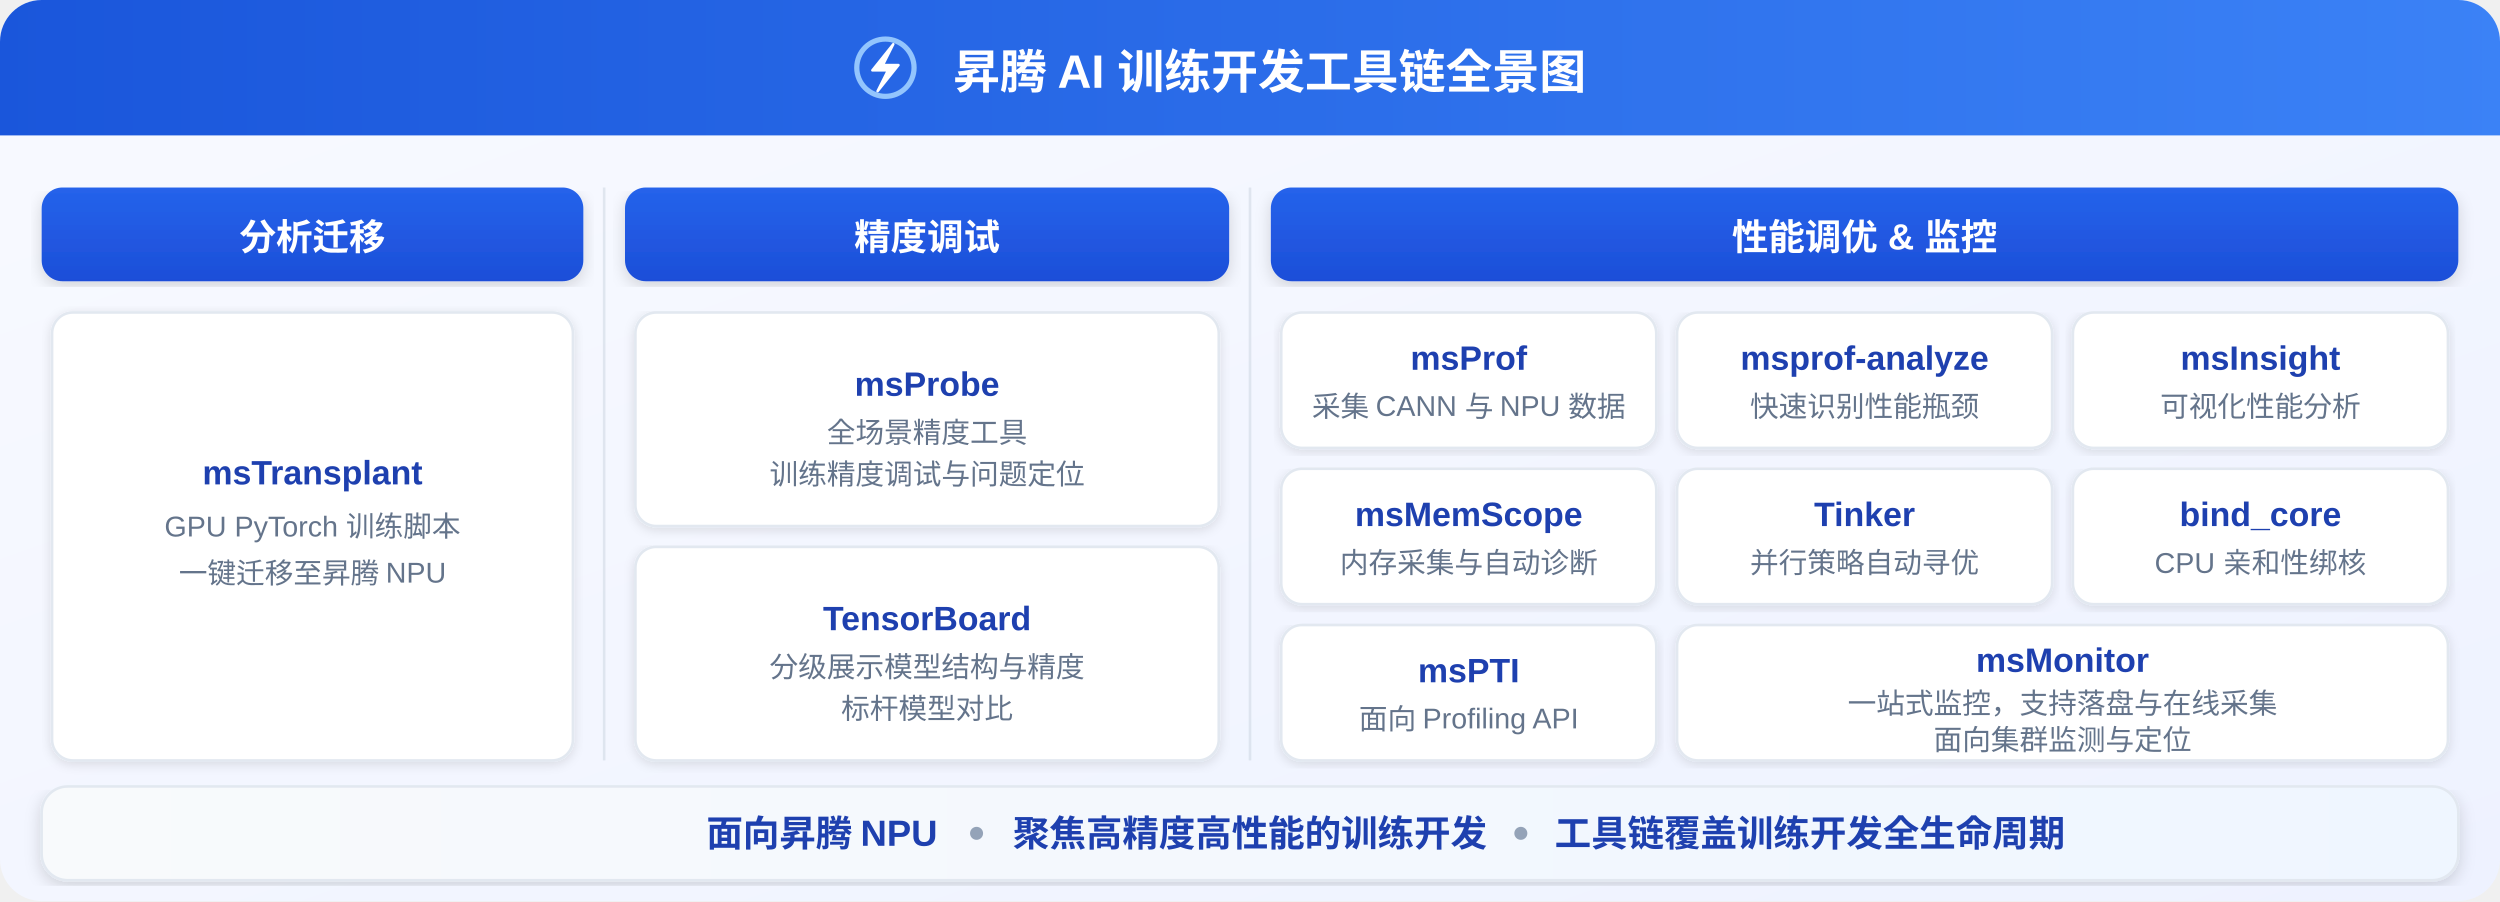
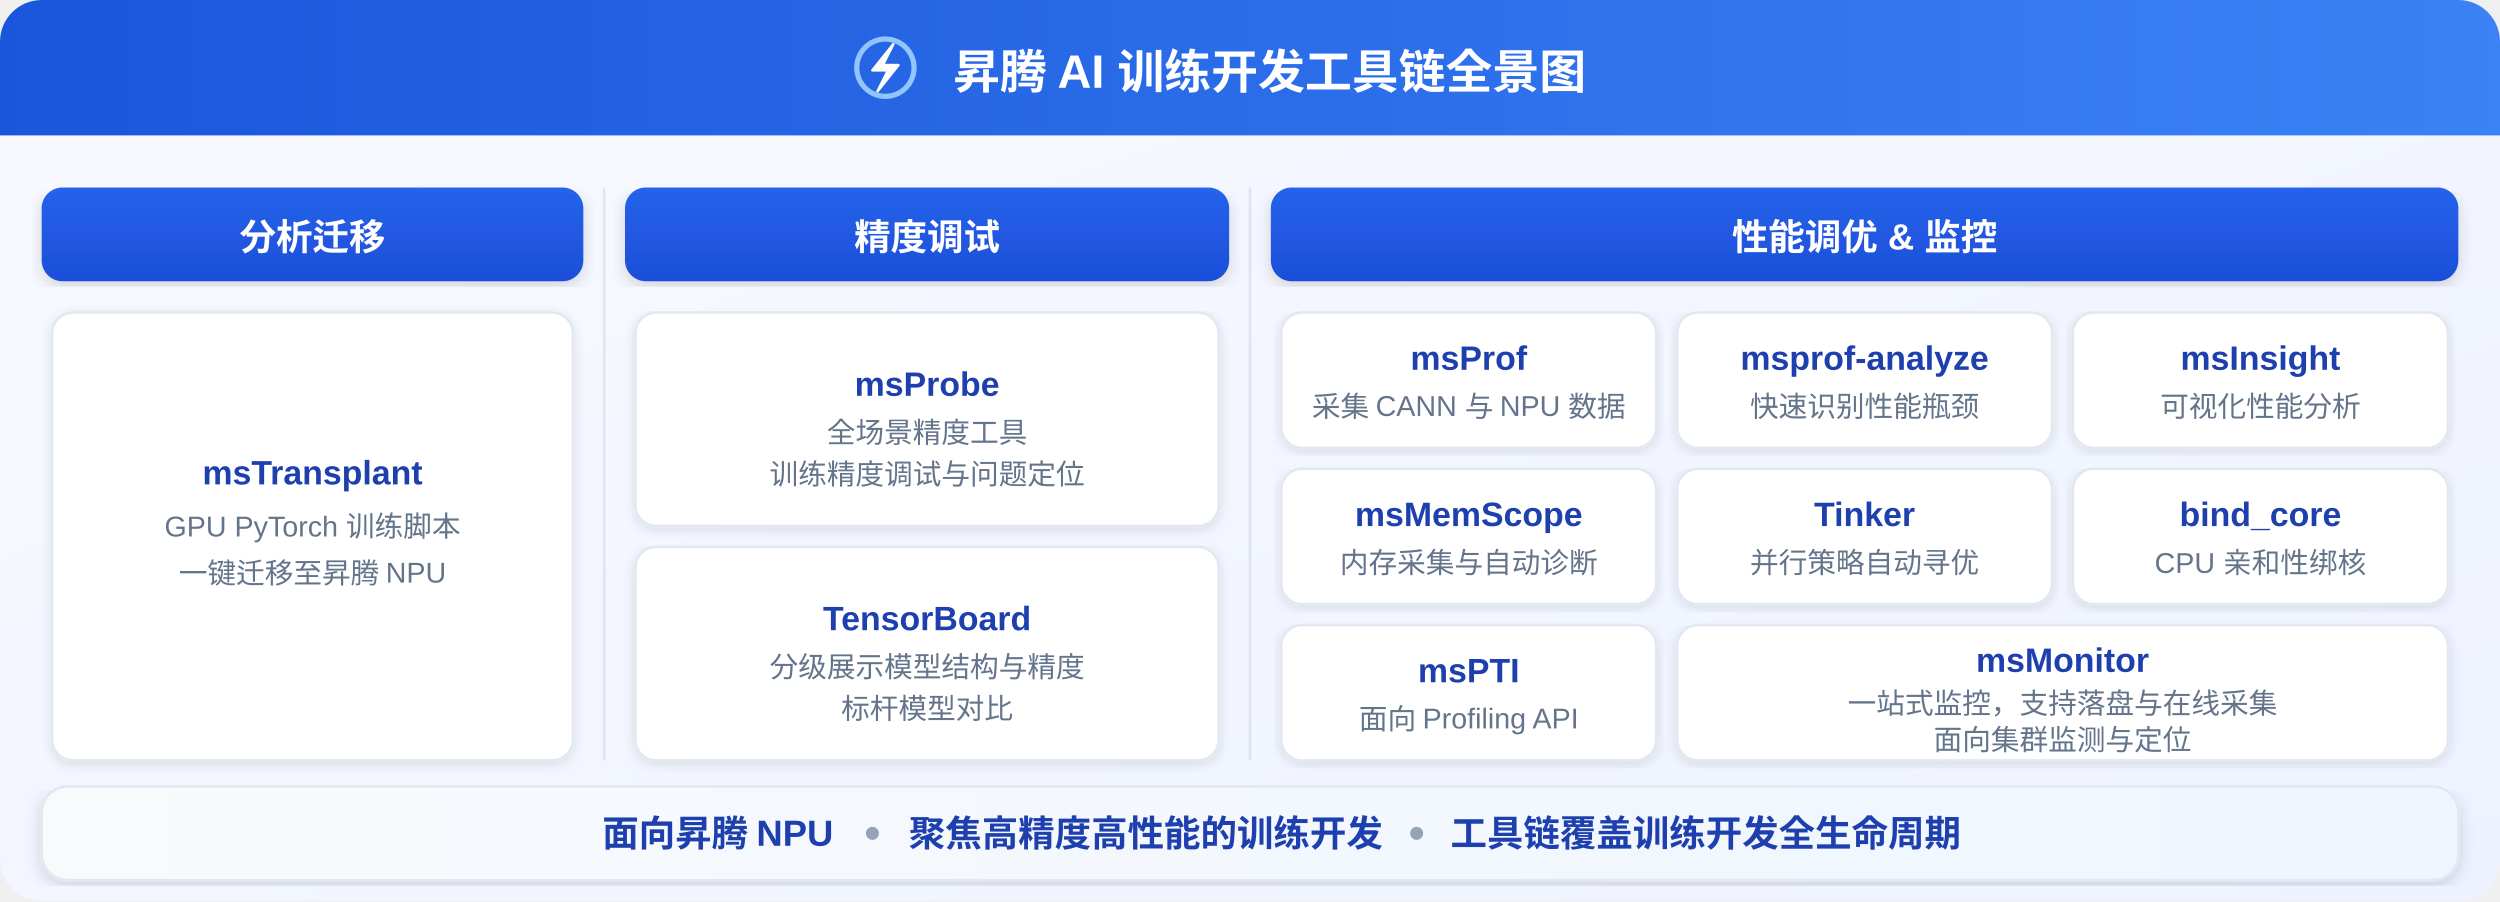
<svg xmlns="http://www.w3.org/2000/svg" viewBox="0 0 960 346" font-family="'Microsoft YaHei','PingFang SC','Helvetica Neue',Arial,sans-serif">
  <defs>
    <linearGradient id="bg" x1="0%" y1="0%" x2="100%" y2="100%">
      <stop offset="0%" style="stop-color:#f8faff;stop-opacity:1" />
      <stop offset="100%" style="stop-color:#eef2ff;stop-opacity:1" />
    </linearGradient>
    <linearGradient id="header" x1="0%" y1="0%" x2="100%" y2="0%">
      <stop offset="0%" style="stop-color:#1a56db" />
      <stop offset="100%" style="stop-color:#3b82f6" />
    </linearGradient>
    <linearGradient id="stage" x1="0%" y1="0%" x2="0%" y2="100%">
      <stop offset="0%" style="stop-color:#2563eb" />
      <stop offset="100%" style="stop-color:#1d4ed8" />
    </linearGradient>
    <linearGradient id="footerBg" x1="0%" y1="0%" x2="100%" y2="0%">
      <stop offset="0%" style="stop-color:#f8fafc" />
      <stop offset="100%" style="stop-color:#eff6ff" />
    </linearGradient>
    <filter id="shadow" x="-2%" y="-2%" width="104%" height="108%">
      <feDropShadow dx="0" dy="2" stdDeviation="3" flood-color="#000" flood-opacity="0.15" />
    </filter>
    <filter id="shadowSm" x="-2%" y="-2%" width="104%" height="108%">
      <feDropShadow dx="0" dy="1" stdDeviation="2" flood-color="#000" flood-opacity="0.12" />
    </filter>
    <clipPath id="round-corner">
      <rect width="960" height="346" rx="16" />
    </clipPath>
  </defs>
  <rect width="960" height="346" rx="16" fill="url(#bg)" />
  <rect x="0" y="0" width="960" height="52" fill="url(#header)" clip-path="url(#round-corner)" />
  <g transform="translate(340, 26)">
    <circle cx="0" cy="0" r="11" fill="none" stroke="#93c5fd" stroke-width="2" />
    <polygon points="3,-9 -5,1 1,1 -3,9 5,-1 -1,-1" fill="#ffffff" stroke="#ffffff" stroke-width="1" stroke-linejoin="round" />
  </g>
  <text x="366" y="34" text-anchor="start" fill="white" font-size="18" font-weight="bold">昇腾 AI 训练开发工具链全景图</text>
  <line x1="232" y1="72" x2="232" y2="292" stroke="#cbd5e1" stroke-width="1" stroke-opacity="0.5" />
  <line x1="480" y1="72" x2="480" y2="292" stroke="#cbd5e1" stroke-width="1" stroke-opacity="0.5" />
  <rect x="16" y="72" width="208" height="36" rx="8" fill="url(#stage)" filter="url(#shadow)" />
  <text x="120" y="96" text-anchor="middle" fill="white" font-size="14" font-weight="bold">分析迁移</text>
  <rect x="20" y="120" width="200" height="172" rx="8" fill="white" filter="url(#shadowSm)" stroke="#e2e8f0" stroke-width="1" />
  <text x="120" y="186" text-anchor="middle" fill="#1e40af" font-size="13" font-weight="bold">msTransplant</text>
  <text x="120" y="206" text-anchor="middle" fill="#64748b" font-size="11">GPU PyTorch 训练脚本</text>
  <text x="120" y="224" text-anchor="middle" fill="#64748b" font-size="11">一键迁移至昇腾 NPU</text>
  <rect x="240" y="72" width="232" height="36" rx="8" fill="url(#stage)" filter="url(#shadow)" />
  <text x="356" y="96" text-anchor="middle" fill="white" font-size="14" font-weight="bold">精度调试</text>
  <rect x="244" y="120" width="224" height="82" rx="8" fill="white" filter="url(#shadowSm)" stroke="#e2e8f0" stroke-width="1" />
  <text x="356" y="152" text-anchor="middle" fill="#1e40af" font-size="13" font-weight="bold">msProbe</text>
  <text x="356" y="170" text-anchor="middle" fill="#64748b" font-size="11">全场景精度工具</text>
  <text x="356" y="186" text-anchor="middle" fill="#64748b" font-size="11">训练精度调试与问题定位</text>
  <rect x="244" y="210" width="224" height="82" rx="8" fill="white" filter="url(#shadowSm)" stroke="#e2e8f0" stroke-width="1" />
  <text x="356" y="242" text-anchor="middle" fill="#1e40af" font-size="13" font-weight="bold">TensorBoard</text>
  <text x="356" y="260" text-anchor="middle" fill="#64748b" font-size="11">分级展示模型结构与精度</text>
  <text x="356" y="276" text-anchor="middle" fill="#64748b" font-size="11">标杆模型对比</text>
  <rect x="488" y="72" width="456" height="36" rx="8" fill="url(#stage)" filter="url(#shadow)" />
  <text x="716" y="96" text-anchor="middle" fill="white" font-size="14" font-weight="bold">性能调优 &amp; 监控</text>
  <rect x="492" y="120" width="144" height="52" rx="8" fill="white" filter="url(#shadowSm)" stroke="#e2e8f0" stroke-width="1" />
  <text x="564" y="142" text-anchor="middle" fill="#1e40af" font-size="13" font-weight="bold">msProf</text>
  <text x="564" y="160" text-anchor="middle" fill="#64748b" font-size="11">采集 CANN 与 NPU 数据</text>
  <rect x="644" y="120" width="144" height="52" rx="8" fill="white" filter="url(#shadowSm)" stroke="#e2e8f0" stroke-width="1" />
  <text x="716" y="142" text-anchor="middle" fill="#1e40af" font-size="13" font-weight="bold">msprof-analyze</text>
  <text x="716" y="160" text-anchor="middle" fill="#64748b" font-size="11">快速识别性能瓶颈</text>
  <rect x="796" y="120" width="144" height="52" rx="8" fill="white" filter="url(#shadowSm)" stroke="#e2e8f0" stroke-width="1" />
  <text x="868" y="142" text-anchor="middle" fill="#1e40af" font-size="13" font-weight="bold">msInsight</text>
  <text x="868" y="160" text-anchor="middle" fill="#64748b" font-size="11">可视化性能分析</text>
  <rect x="492" y="180" width="144" height="52" rx="8" fill="white" filter="url(#shadowSm)" stroke="#e2e8f0" stroke-width="1" />
  <text x="564" y="202" text-anchor="middle" fill="#1e40af" font-size="13" font-weight="bold">msMemScope</text>
  <text x="564" y="220" text-anchor="middle" fill="#64748b" font-size="11">内存采集与自动诊断</text>
  <rect x="644" y="180" width="144" height="52" rx="8" fill="white" filter="url(#shadowSm)" stroke="#e2e8f0" stroke-width="1" />
  <text x="716" y="202" text-anchor="middle" fill="#1e40af" font-size="13" font-weight="bold">Tinker</text>
  <text x="716" y="220" text-anchor="middle" fill="#64748b" font-size="11">并行策略自动寻优</text>
  <rect x="796" y="180" width="144" height="52" rx="8" fill="white" filter="url(#shadowSm)" stroke="#e2e8f0" stroke-width="1" />
  <text x="868" y="202" text-anchor="middle" fill="#1e40af" font-size="13" font-weight="bold">bind_core</text>
  <text x="868" y="220" text-anchor="middle" fill="#64748b" font-size="11">CPU 亲和性绑核</text>
  <rect x="492" y="240" width="144" height="52" rx="8" fill="white" filter="url(#shadowSm)" stroke="#e2e8f0" stroke-width="1" />
  <text x="564" y="262" text-anchor="middle" fill="#1e40af" font-size="13" font-weight="bold">msPTI</text>
  <text x="564" y="280" text-anchor="middle" fill="#64748b" font-size="11">面向 Profiling API</text>
  <rect x="644" y="240" width="296" height="52" rx="8" fill="white" filter="url(#shadowSm)" stroke="#e2e8f0" stroke-width="1" />
  <text x="792" y="258" text-anchor="middle" fill="#1e40af" font-size="13" font-weight="bold">msMonitor</text>
  <text x="792" y="274" text-anchor="middle" fill="#64748b" font-size="11">一站式监控，支持落盘与在线采集</text>
  <text x="792" y="288" text-anchor="middle" fill="#64748b" font-size="11">面向集群监测与定位</text>
  <rect x="16" y="302" width="928" height="36" rx="10" fill="url(#footerBg)" filter="url(#shadow)" stroke="#e2e8f0" stroke-width="1" />
-   <text x="360" y="325" text-anchor="end" fill="#1e40af" font-size="14" font-weight="bold">面向昇腾 NPU</text>
-   <circle cx="375" cy="320" r="2.5" fill="#94a3b8" />
-   <text x="480" y="325" text-anchor="middle" fill="#1e40af" font-size="14" font-weight="bold">聚焦高精度高性能的训练开发</text>
-   <circle cx="584" cy="320" r="2.5" fill="#94a3b8" />
-   <text x="597" y="325" text-anchor="start" fill="#1e40af" font-size="14" font-weight="bold">工具链覆盖训练开发全生命周期</text>
+   <text x="320" y="325" text-anchor="end" fill="#1e40af" font-size="14" font-weight="bold">面向昇腾 NPU</text>
+   <circle cx="335" cy="320" r="2.5" fill="#94a3b8" />
+   <text x="440" y="325" text-anchor="middle" fill="#1e40af" font-size="14" font-weight="bold">聚焦高精度高性能的训练开发</text>
+   <circle cx="544" cy="320" r="2.5" fill="#94a3b8" />
+   <text x="557" y="325" text-anchor="start" fill="#1e40af" font-size="14" font-weight="bold">工具链覆盖训练开发全生命周期</text>
</svg>
